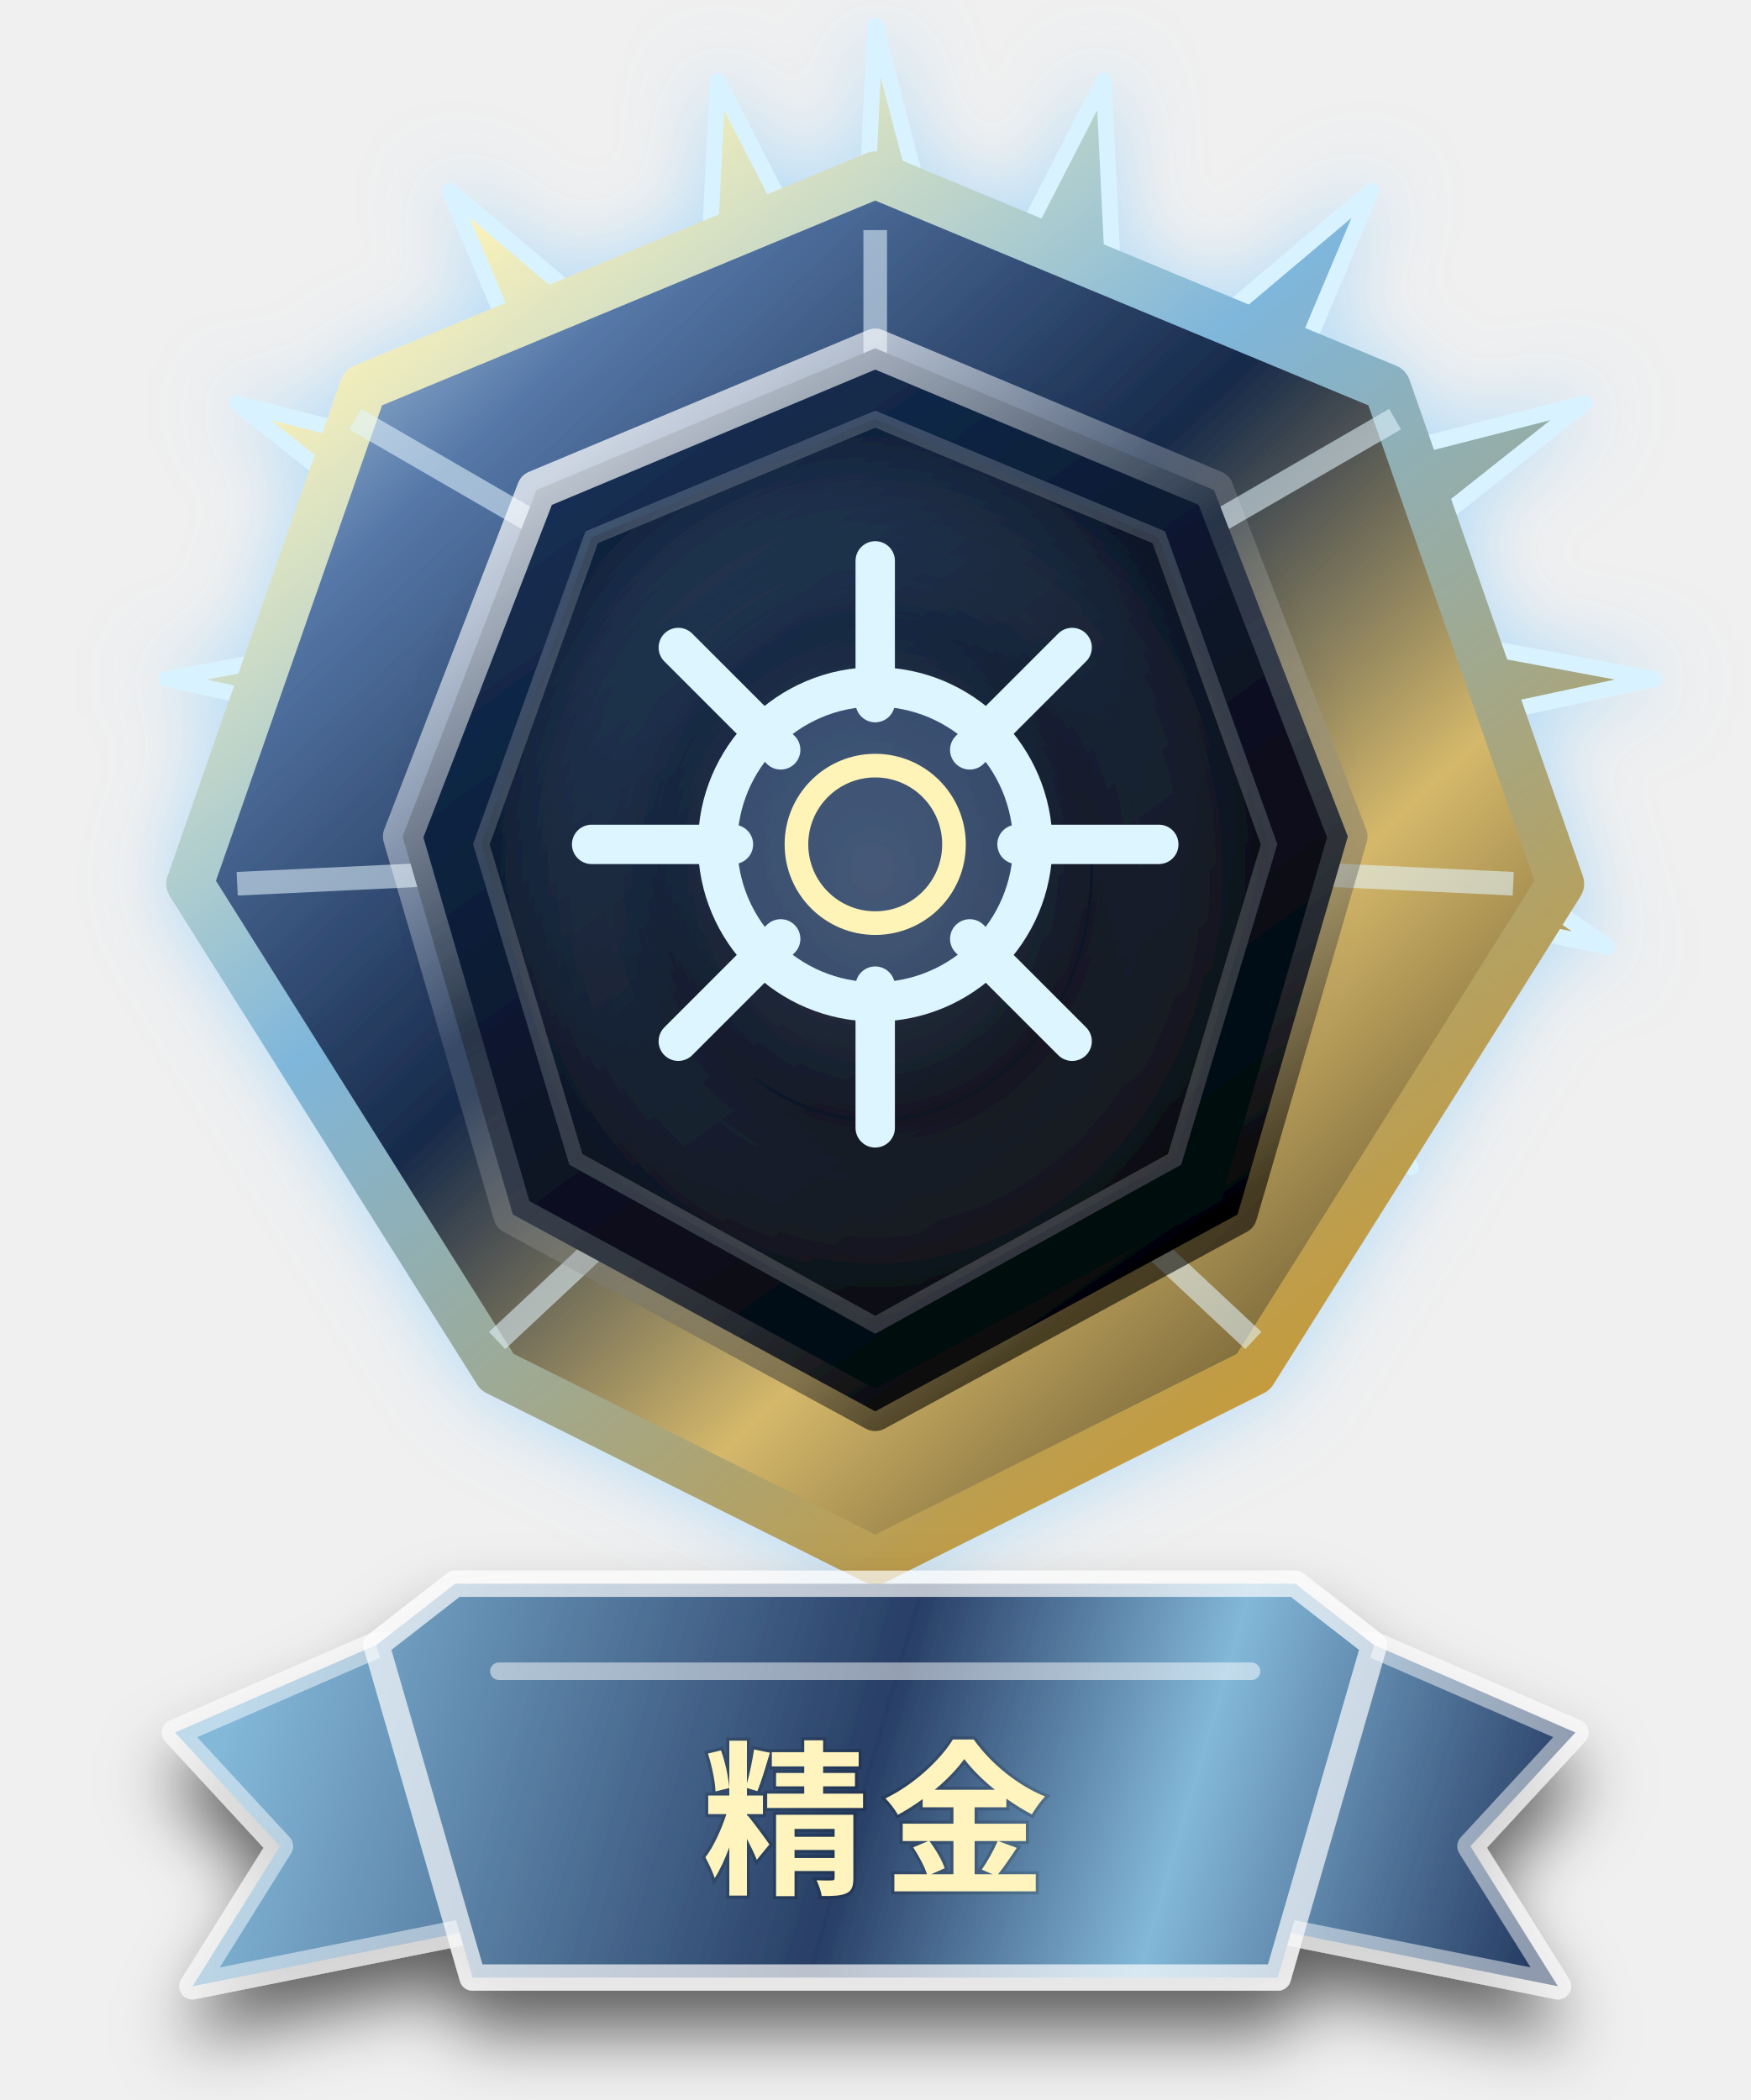
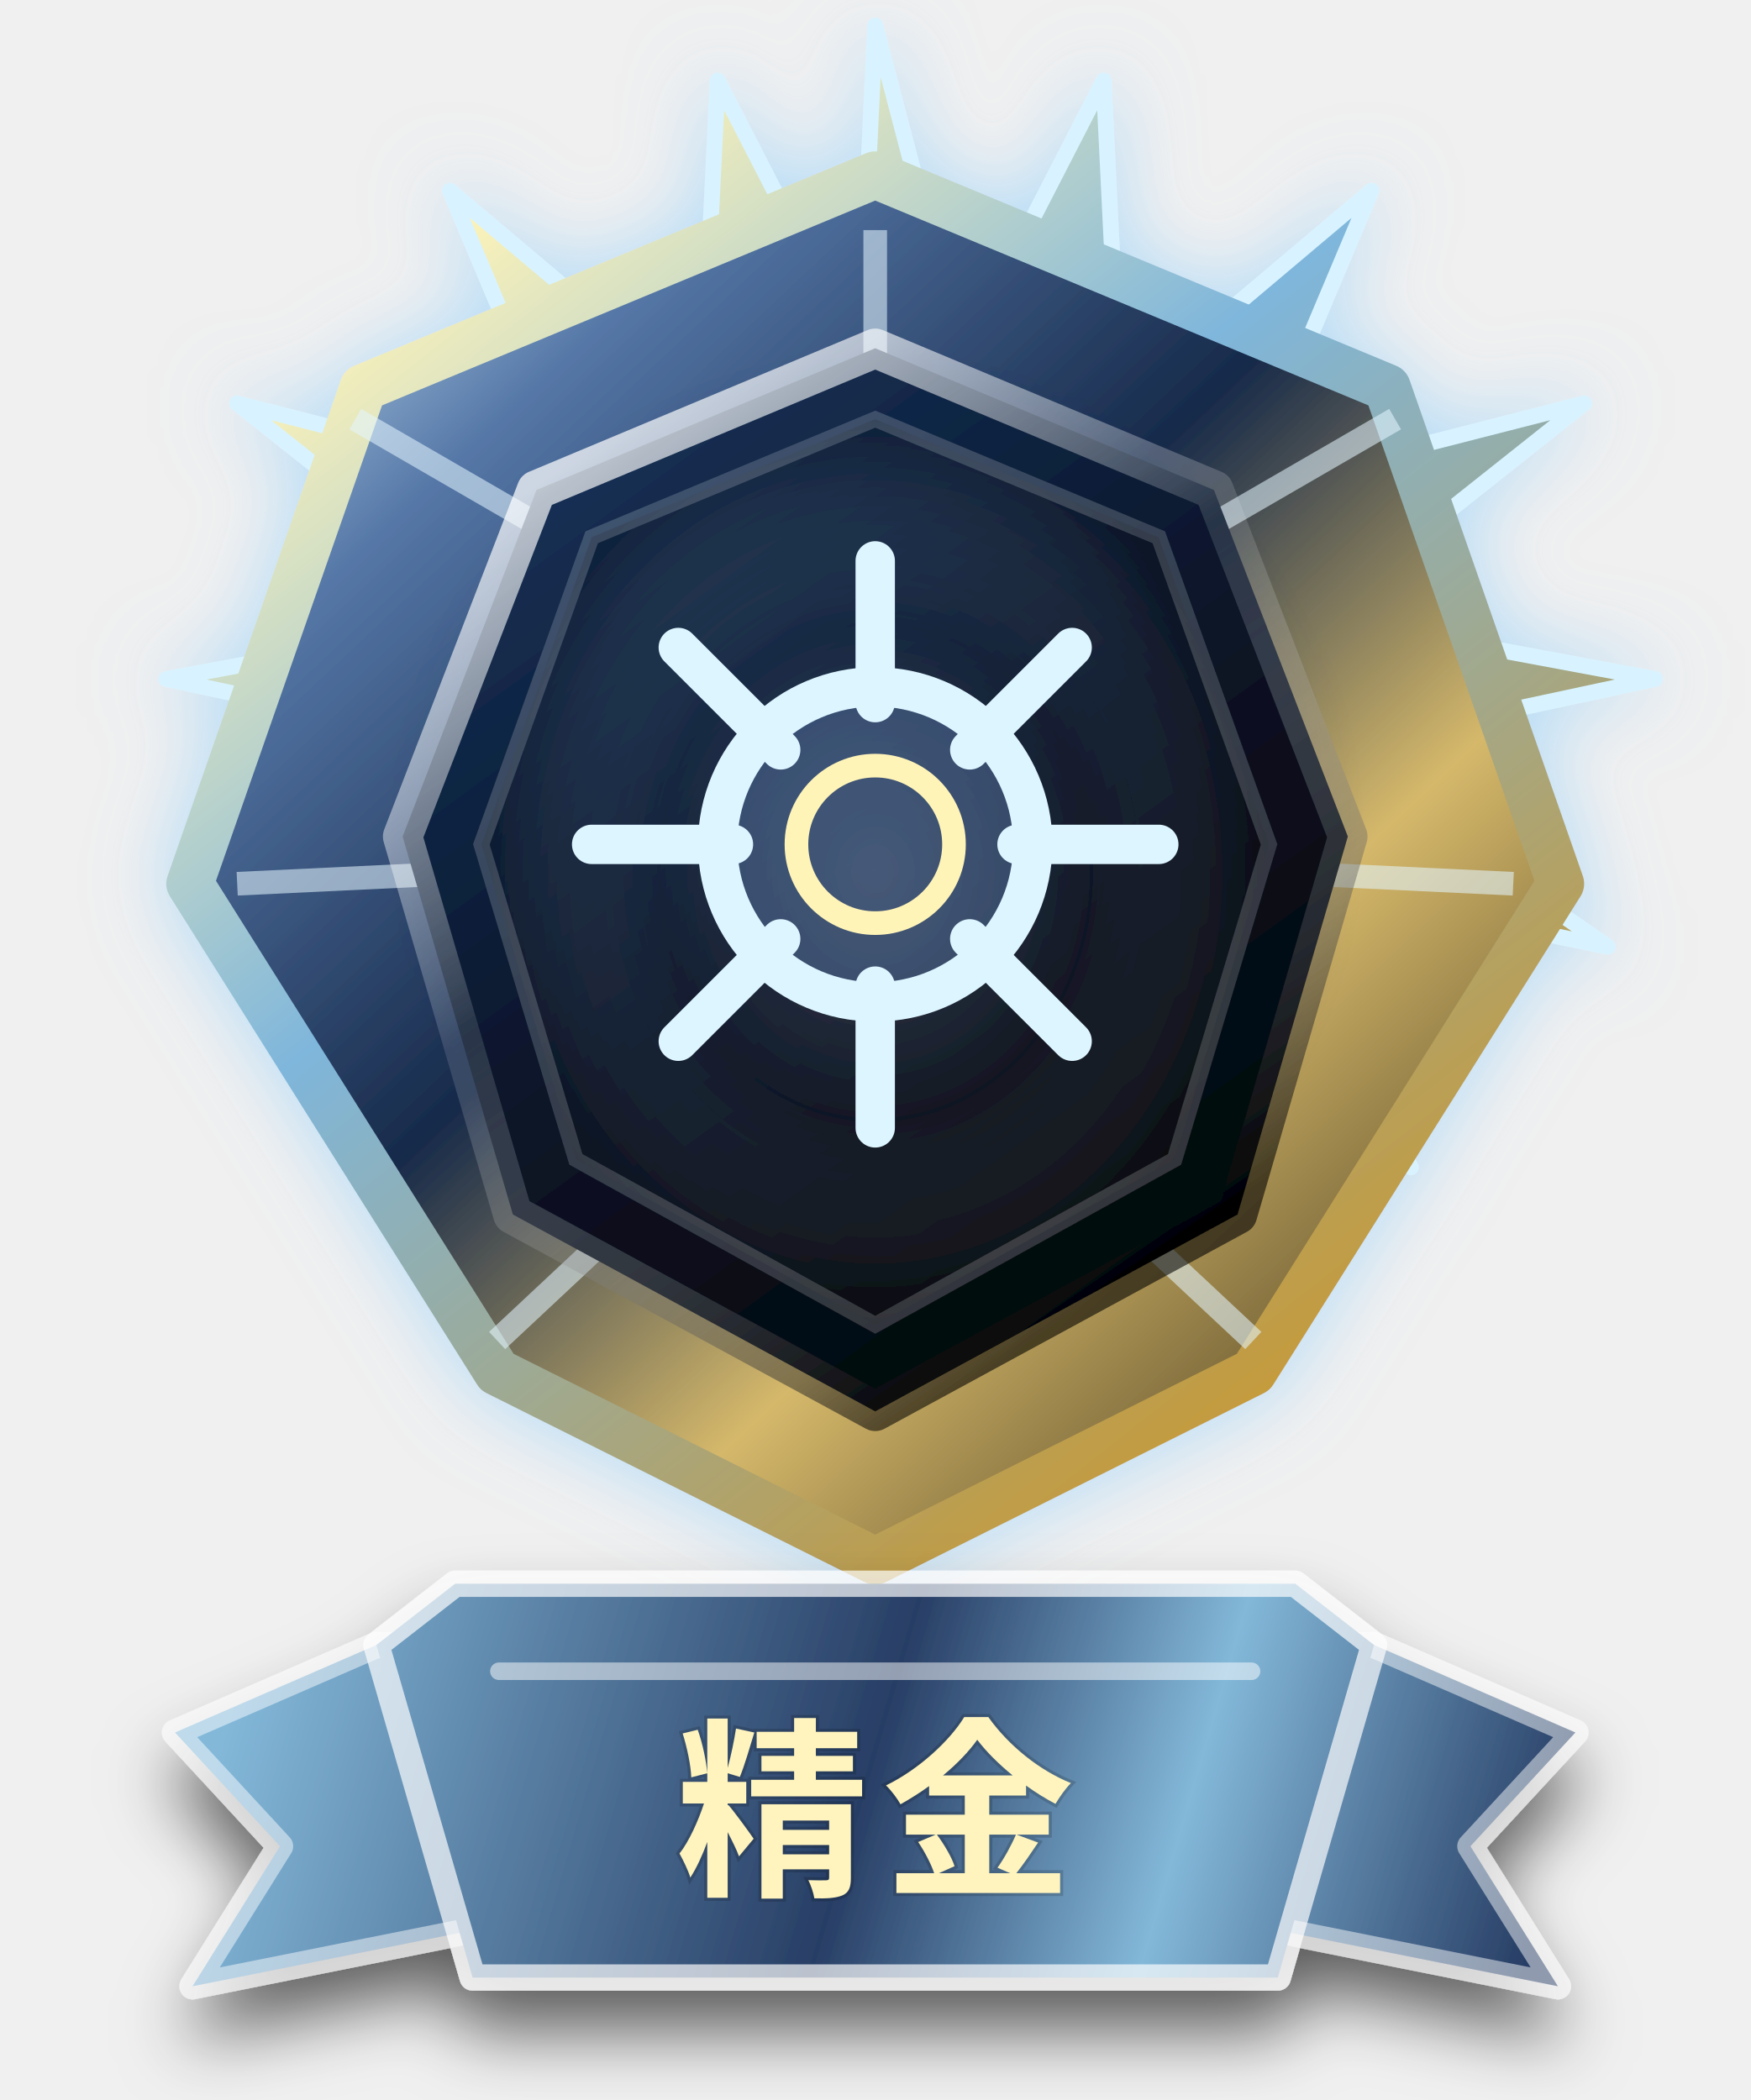
<svg xmlns="http://www.w3.org/2000/svg" viewBox="0 0 200 240" role="img" aria-label="精金獎徽章外框">
  <defs>
    <linearGradient id="adamant-metal" x1="22" y1="17" x2="179" y2="184" gradientUnits="userSpaceOnUse">
      <stop stop-color="#D7F4FF" />
      <stop offset=".2" stop-color="#5577A7" />
      <stop offset=".46" stop-color="#172A4A" />
      <stop offset=".7" stop-color="#D5B86A" />
      <stop offset="1" stop-color="#3A2F18" />
    </linearGradient>
    <linearGradient id="adamant-edge" x1="42" y1="28" x2="154" y2="170" gradientUnits="userSpaceOnUse">
      <stop stop-color="#FFF4B8" />
      <stop offset=".4" stop-color="#7FB6DB" />
      <stop offset="1" stop-color="#C49B3E" />
    </linearGradient>
    <radialGradient id="adamant-core">
      <stop stop-color="#B9E9FF" stop-opacity=".72" />
      <stop offset=".5" stop-color="#31578B" stop-opacity=".22" />
      <stop offset="1" stop-color="#0B1830" stop-opacity="0" />
    </radialGradient>
    <filter id="adamant-glow" x="-45%" y="-45%" width="190%" height="195%">
      <feDropShadow dx="0" dy="7" stdDeviation="6" flood-color="#071122" flood-opacity=".8" />
      <feDropShadow dx="0" dy="0" stdDeviation="5" flood-color="#78C9FF" flood-opacity=".52" />
    </filter>
    <linearGradient id="adamant-plate" x1="58" y1="48" x2="142" y2="164" gradientUnits="userSpaceOnUse">
      <stop stop-color="#17345B" />
      <stop offset=".52" stop-color="#081326" />
      <stop offset="1" stop-color="#050608" />
    </linearGradient>
    <linearGradient id="adamant-plate-rim" x1="65" y1="54" x2="136" y2="157" gradientUnits="userSpaceOnUse">
      <stop stop-color="#FFFFFF" stop-opacity=".72" />
      <stop offset=".42" stop-color="#FFFFFF" stop-opacity=".12" />
      <stop offset="1" stop-color="#000000" stop-opacity=".58" />
    </linearGradient>
    <linearGradient id="adamant-ribbon" x1="28" y1="190" x2="172" y2="232" gradientUnits="userSpaceOnUse">
      <stop stop-color="#83B8D9" />
      <stop offset=".48" stop-color="#283E65" />
      <stop offset=".72" stop-color="#83B8D9" />
      <stop offset="1" stop-color="#283E65" />
    </linearGradient>
    <radialGradient id="adamant-plate-glow">
      <stop stop-color="#FFFFFF" stop-opacity=".2" />
      <stop offset=".55" stop-color="#FFFFFF" stop-opacity=".04" />
      <stop offset="1" stop-color="#000000" stop-opacity=".22" />
    </radialGradient>
    <filter id="adamant-banner-shadow" x="-25%" y="-40%" width="150%" height="190%">
      <feDropShadow dx="0" dy="5" stdDeviation="4" flood-color="#000" flood-opacity=".62" />
    </filter>
  </defs>
  <g filter="url(#adamant-glow)" transform="translate(10 2) scale(.9)">
    <path d="m100 1 11 42 18-35 2 41 32-27-16 38 43-11-34 27 43 8-42 9 36 25-44-9 19 37-35-26 1 42-21-36-8 43-9-43-21 36 1-42-35 26 19-37-44 9 36-25-42-9 43-8-34-27 43 11-16-38 32 27 2-41 18 35Z" fill="url(#adamant-edge)" stroke="#D8F3FF" stroke-width="2" stroke-linejoin="round" />
    <path d="M100 20 165 47l22 63-39 62-48 24-48-24-39-62 22-63Z M100 61 72 73l-11 35 22 31 17 8 17-8 22-31-11-35Z" fill="url(#adamant-metal)" fill-rule="evenodd" stroke="url(#adamant-edge)" stroke-width="6" stroke-linejoin="round" />
    <circle cx="100" cy="104" r="62" fill="url(#adamant-core)" />
    <path d="M100 27v34M34 51l38 22m94-22-38 22M19 110l42-2m120 2-42-2M52 168l31-29m65 29-31-29" fill="none" stroke="#E4F6FF" stroke-opacity=".56" stroke-width="3" />
    <path d="M100 42 143 60l17 44-14 48-46 25-46-25-14-48 17-44Z" fill="url(#adamant-plate)" stroke="url(#adamant-plate-rim)" stroke-width="5" stroke-linejoin="round" />
    <path d="M100 51 136 66l14 39-12 40-38 21-38-21-12-40 14-39Z" fill="url(#adamant-plate-glow)" stroke="#FFF" stroke-opacity=".18" stroke-width="2" />
    <g fill="none" stroke="#DDF5FF" stroke-linecap="round">
      <circle cx="100" cy="105" r="20" fill="#5577A7" fill-opacity=".45" stroke-width="5" />
      <path d="M100 69v18m0 36v18M64 105h18m36 0h18M75 80l13 13m24 24 13 13m0-50-13 13m-24 24-13 13" stroke-width="5" />
      <circle cx="100" cy="105" r="10" stroke="#FFF4B8" stroke-width="3" />
    </g>
  </g>
  <g filter="url(#adamant-banner-shadow)">
    <path d="M20 198 43 188h114l23 10-12 13 10 16-35-7H57l-35 7 10-16Z" fill="url(#adamant-ribbon)" stroke="#FFF" stroke-opacity=".48" stroke-width="3" stroke-linejoin="round" />
    <path d="M43 188 52 181h96l9 7-11 38H54Z" fill="url(#adamant-ribbon)" stroke="#FFF" stroke-opacity=".68" stroke-width="3" stroke-linejoin="round" />
    <path d="M57 191h86" stroke="#FFF" stroke-opacity=".5" stroke-width="2" stroke-linecap="round" />
-     <text x="100" y="215" text-anchor="middle" font-family="Noto Sans TC, system-ui, sans-serif" font-size="19" font-weight="700" letter-spacing="1.5" fill="#FFF4BD" stroke="#000" stroke-opacity=".16" stroke-width=".7" paint-order="stroke">精金</text>
+     <text x="100" y="215" text-anchor="middle" font-family="Noto Sans TC, system-ui, sans-serif" font-size="22" font-weight="700" letter-spacing="1.5" fill="#FFF4BD" stroke="#000" stroke-opacity=".16" stroke-width=".7" paint-order="stroke">精金</text>
  </g>
</svg>
